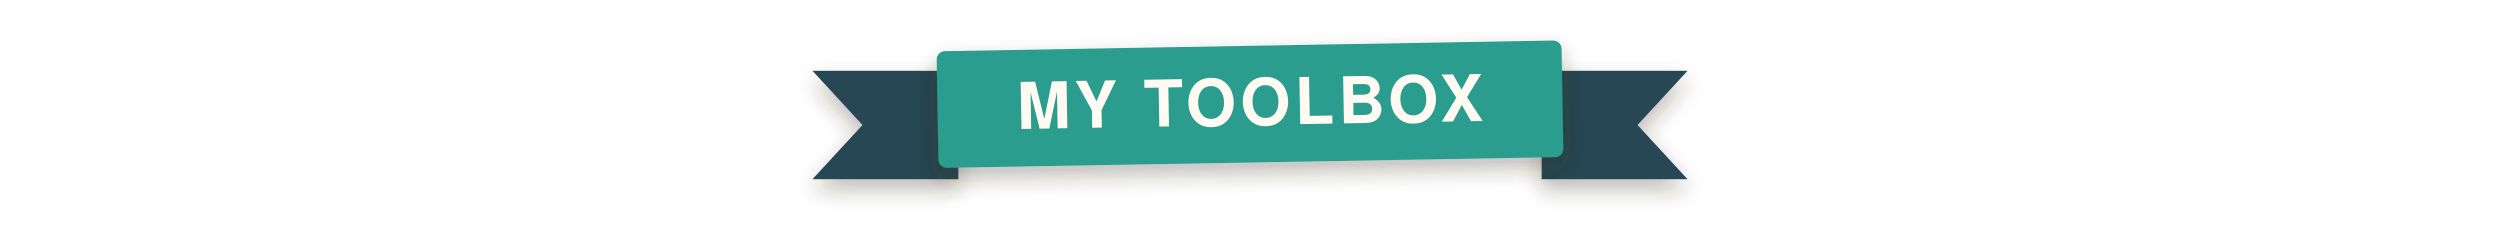
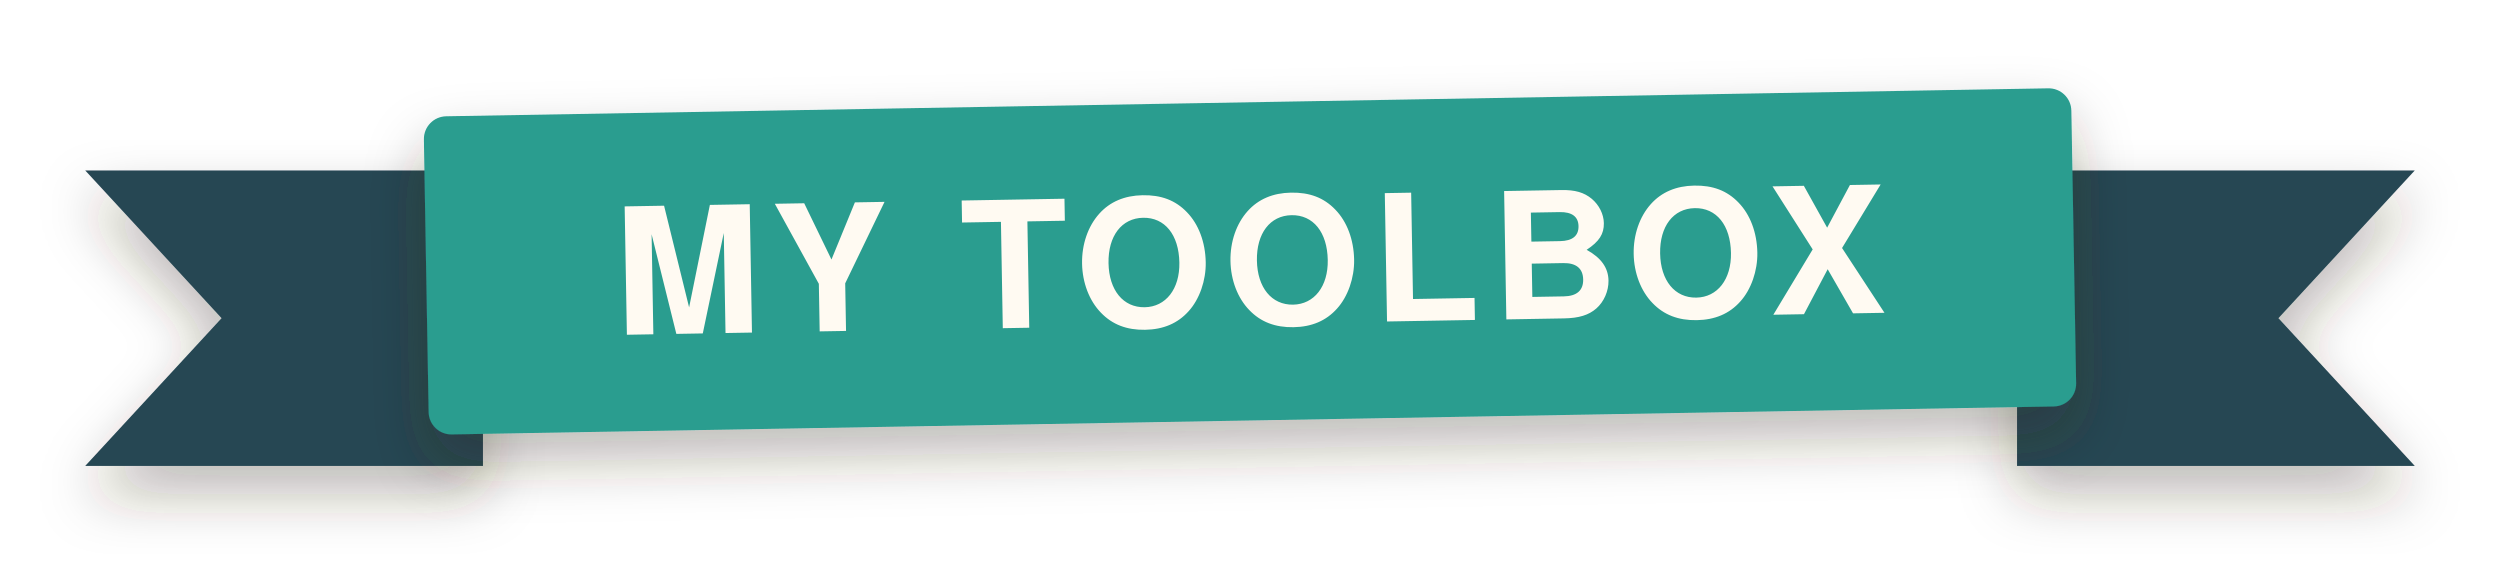
- <svg xmlns="http://www.w3.org/2000/svg" viewBox="0 0 1200 110" width="1200" height="110" role="img" aria-label="MY TOOLBOX">
+ <svg xmlns="http://www.w3.org/2000/svg" viewBox="0 0 440 100" width="352" height="80" role="img" aria-label="MY TOOLBOX">
  <defs>
    <filter id="sh" x="-10%" y="-20%" width="120%" height="150%">
      <feDropShadow dx="0" dy="5" stdDeviation="5" flood-color="#3b2a1a" flood-opacity=".32" />
    </filter>
    <filter id="shs" x="-10%" y="-20%" width="120%" height="150%">
      <feDropShadow dx="0" dy="3" stdDeviation="2.5" flood-color="#3b2a1a" flood-opacity=".3" />
    </filter>
    <filter id="grain">
      <feTurbulence type="fractalNoise" baseFrequency=".85" numOctaves="2" stitchTiles="stitch" />
      <feColorMatrix values="0 0 0 0 .3  0 0 0 0 .22  0 0 0 0 .15  0 0 0 .09 0" />
    </filter>
  </defs>
  <g>
-     <animateTransform attributeName="transform" type="rotate" values="-1.4 600 55;1.4 600 55;-1.4 600 55" dur="6s" begin="0s" repeatCount="indefinite" calcMode="spline" keySplines=".45 0 .55 1;.45 0 .55 1" />
+     <animateTransform attributeName="transform" type="rotate" values="-1.4 220 50;1.4 220 50;-1.4 220 50" dur="6s" begin="0s" repeatCount="indefinite" calcMode="spline" keySplines=".45 0 .55 1;.45 0 .55 1" />
    <g filter="url(#sh)">
-       <path d="M 390 34 L 460 34 L 460 86 L 390 86 L 414 60 Z" fill="#264653" />
-       <path d="M 810 34 L 740 34 L 740 86 L 810 86 L 786 60 Z" fill="#264653" />
+       <path d="M 15 30 L 85 30 L 85 82 L 15 82 L 39 56 Z" fill="#264653" />
+       <path d="M 425 30 L 355 30 L 355 82 L 425 82 L 401 56 Z" fill="#264653" />
    </g>
    <g filter="url(#sh)">
-       <rect x="450" y="22" width="300" height="56" rx="4" fill="#2a9d8f" transform="rotate(-1 600 50)" />
+       <rect x="75" y="18" width="290" height="56" rx="4" fill="#2a9d8f" transform="rotate(-1 220 46)" />
    </g>
-     <text x="600" y="60" text-anchor="middle" font-family="'Trebuchet MS','Segoe UI',Helvetica,Arial,sans-serif" font-size="31" font-weight="800" fill="#fffaf2" letter-spacing="2" transform="rotate(-1 600 50)">MY TOOLBOX</text>
+     <text x="220" y="57" text-anchor="middle" font-family="'Trebuchet MS','Segoe UI',Helvetica,Arial,sans-serif" font-size="31" font-weight="800" fill="#fffaf2" letter-spacing="2" transform="rotate(-1 220 46)">MY TOOLBOX</text>
  </g>
</svg>
